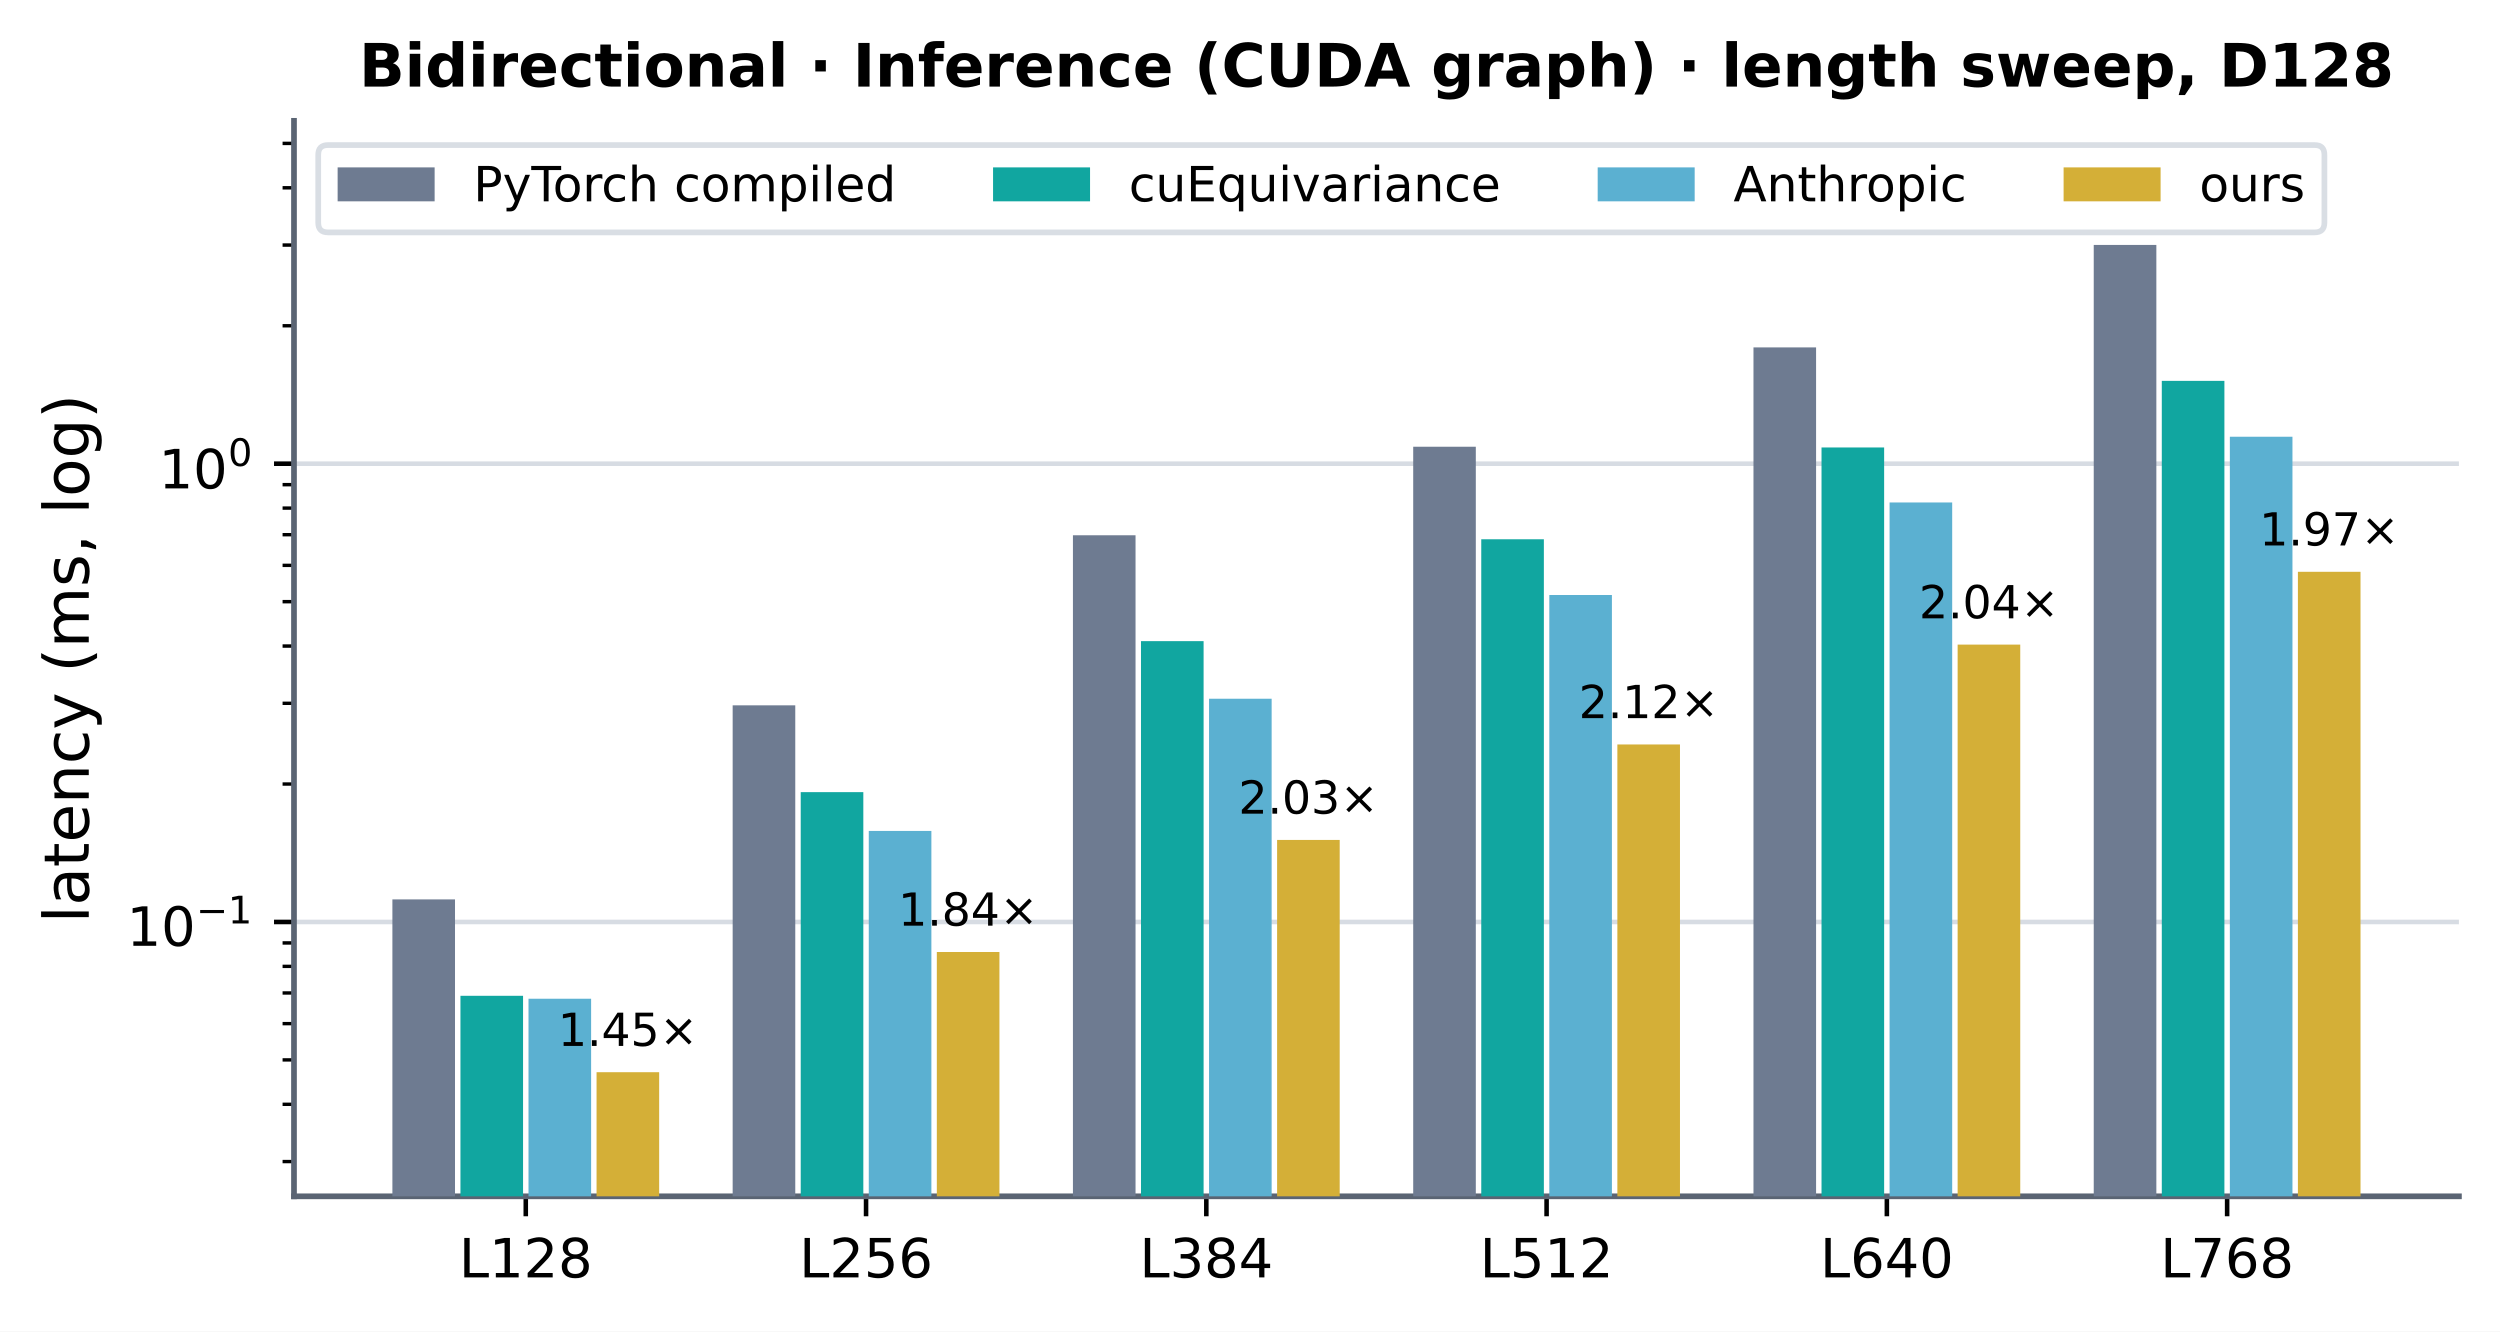
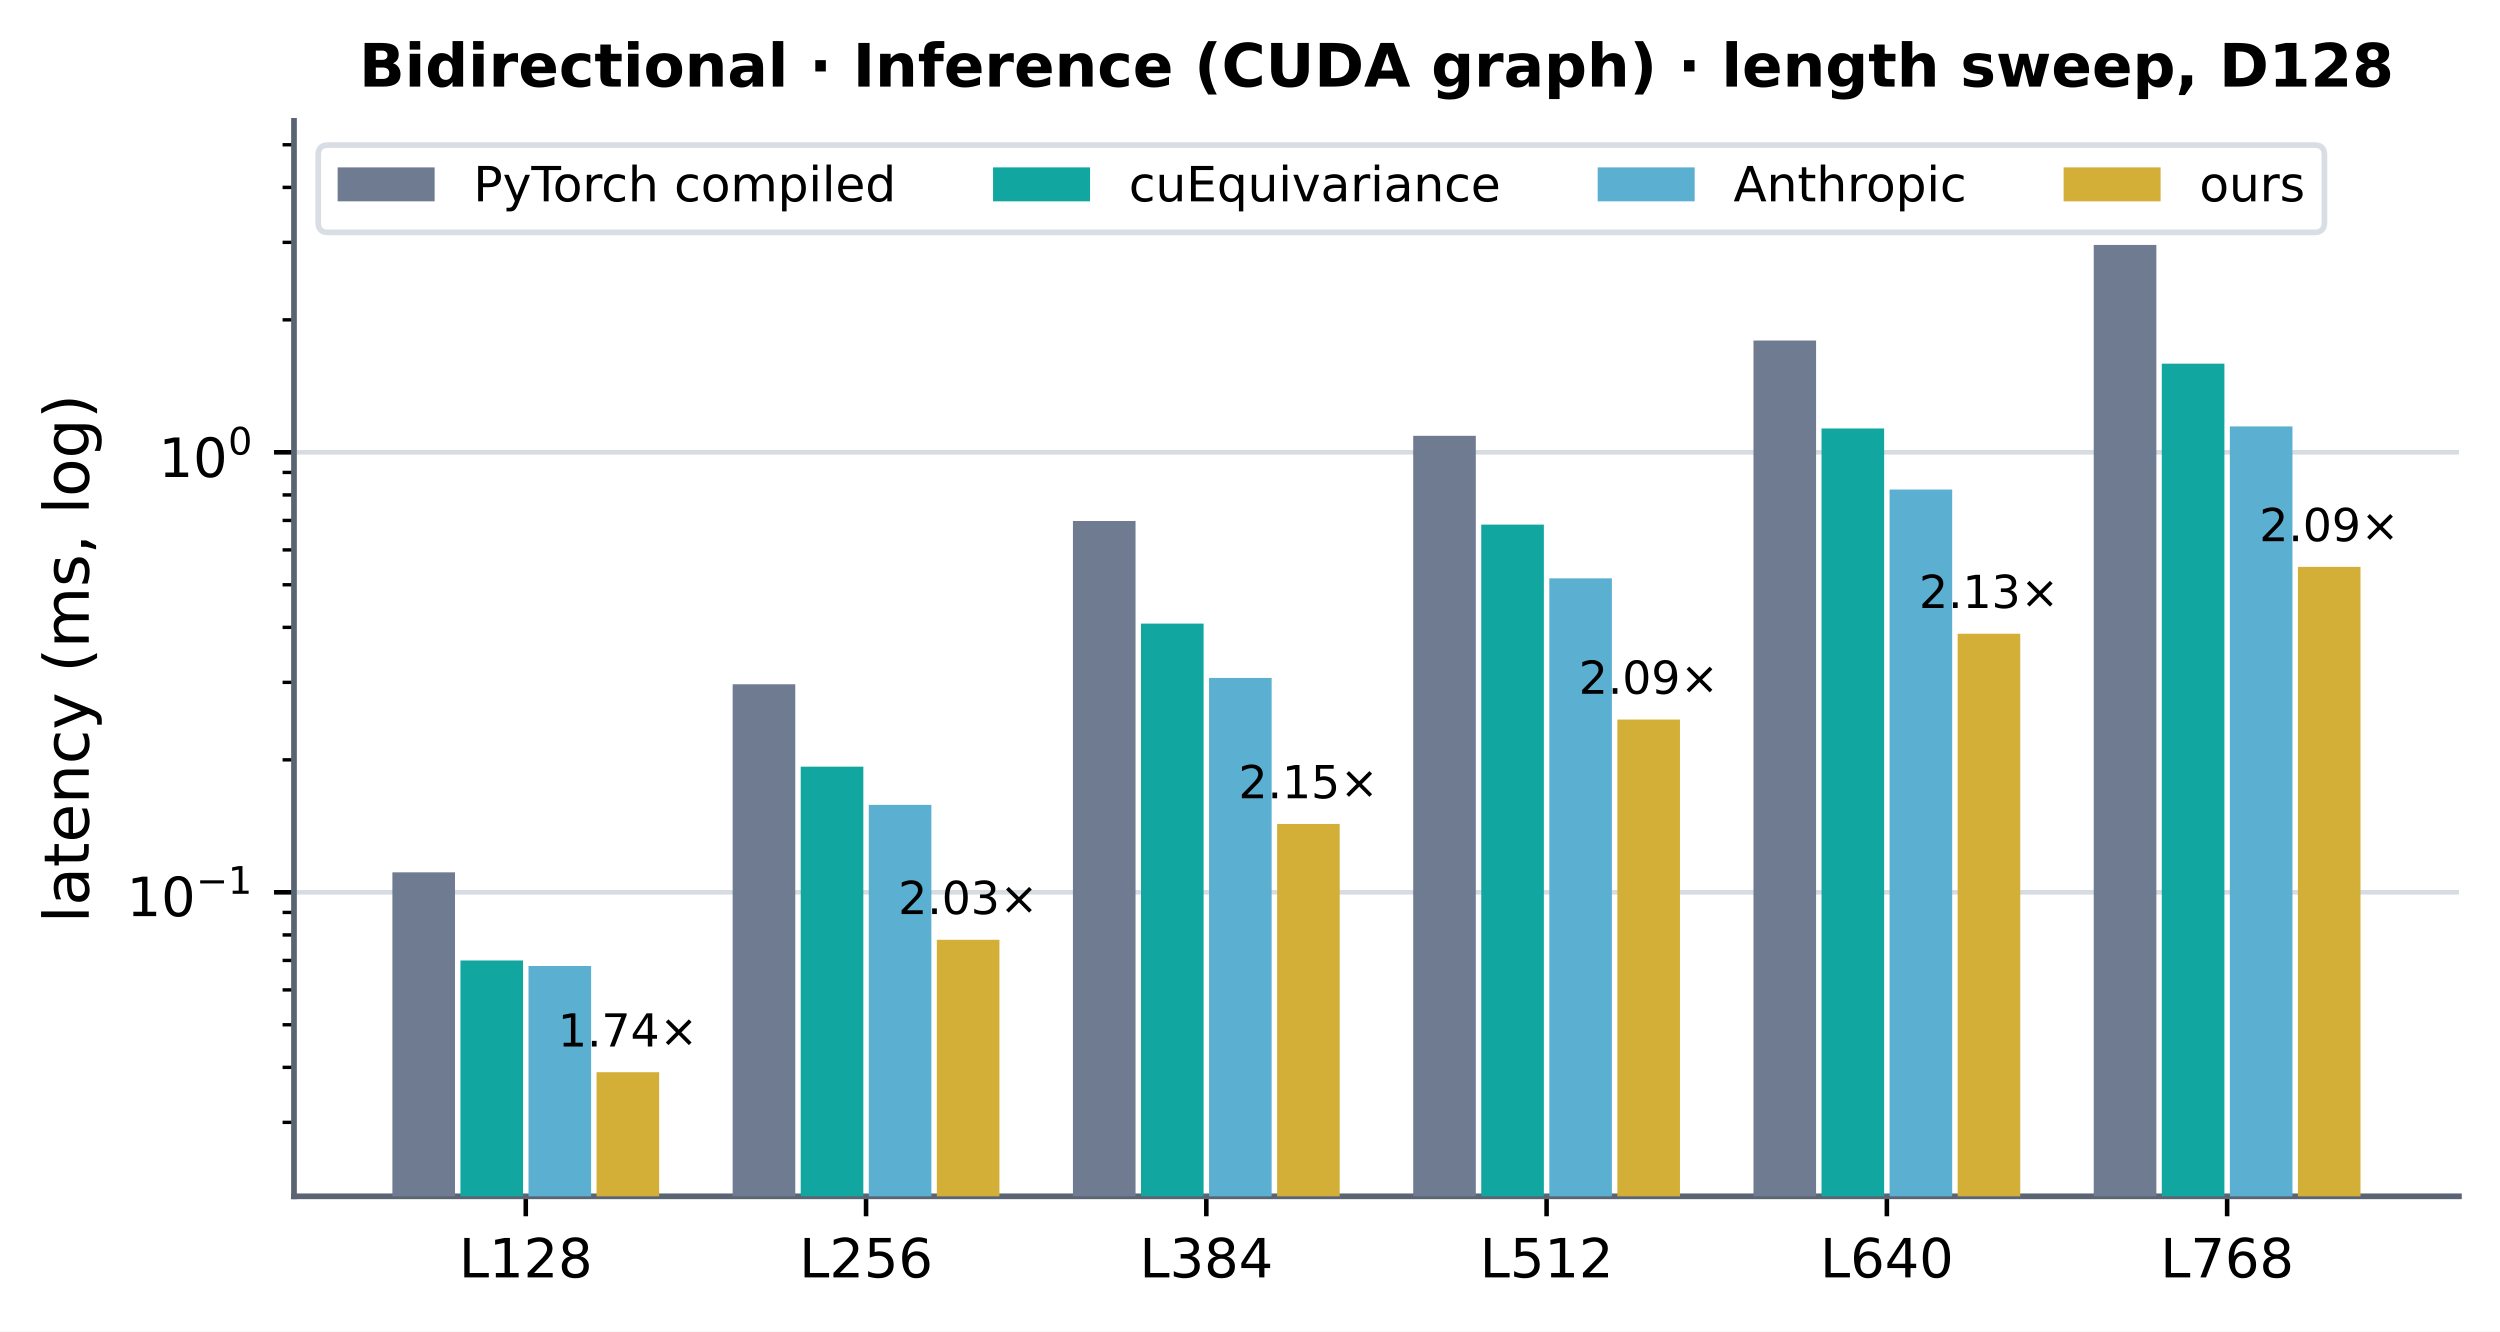
<svg xmlns="http://www.w3.org/2000/svg" xmlns:xlink="http://www.w3.org/1999/xlink" width="438.166pt" height="233.374pt" viewBox="0 0 438.166 233.374" version="1.1">
  <defs>
    <style type="text/css">*{stroke-linejoin: round; stroke-linecap: butt}</style>
  </defs>
  <g id="figure_1">
    <g id="patch_1">
      <path d="M 0 233.374  L 438.166 233.374  L 438.166 0  L 0 0  z " style="fill: #ffffff" />
    </g>
    <g id="axes_1">
      <g id="patch_2">
        <path d="M 51.526 209.674  L 430.966 209.674  L 430.966 21.178  L 51.526 21.178  z " style="fill: #ffffff" />
      </g>
      <g id="matplotlib.axis_1">
        <g id="xtick_1">
          <g id="line2d_1">
            <defs>
-               <path id="m8945cf960c" d="M 0 0  L 0 3.5  " style="stroke: #000000; stroke-width: 0.8" />
+               <path id="m6fc17b2d14" d="M 0 0  L 0 3.5  " style="stroke: #000000; stroke-width: 0.8" />
            </defs>
            <g>
-               <use xlink:href="#m8945cf960c" x="92.151" y="209.674" style="stroke: #000000; stroke-width: 0.8" />
+               <use xlink:href="#m6fc17b2d14" x="92.151" y="209.674" style="stroke: #000000; stroke-width: 0.8" />
            </g>
          </g>
          <g id="text_1">
            <text style="font-size: 9.5px; font-family: 'DejaVu Sans', 'Arial', 'Helvetica', sans-serif; text-anchor: middle" x="92.151" y="223.892" transform="rotate(-0 92.15118 223.8921)">L128</text>
          </g>
        </g>
        <g id="xtick_2">
          <g id="line2d_2">
            <g>
-               <use xlink:href="#m8945cf960c" x="151.789" y="209.674" style="stroke: #000000; stroke-width: 0.8" />
+               <use xlink:href="#m6fc17b2d14" x="151.789" y="209.674" style="stroke: #000000; stroke-width: 0.8" />
            </g>
          </g>
          <g id="text_2">
            <text style="font-size: 9.5px; font-family: 'DejaVu Sans', 'Arial', 'Helvetica', sans-serif; text-anchor: middle" x="151.789" y="223.892" transform="rotate(-0 151.7891 223.8921)">L256</text>
          </g>
        </g>
        <g id="xtick_3">
          <g id="line2d_3">
            <g>
-               <use xlink:href="#m8945cf960c" x="211.427" y="209.674" style="stroke: #000000; stroke-width: 0.8" />
+               <use xlink:href="#m6fc17b2d14" x="211.427" y="209.674" style="stroke: #000000; stroke-width: 0.8" />
            </g>
          </g>
          <g id="text_3">
            <text style="font-size: 9.5px; font-family: 'DejaVu Sans', 'Arial', 'Helvetica', sans-serif; text-anchor: middle" x="211.427" y="223.892" transform="rotate(-0 211.4269 223.8921)">L384</text>
          </g>
        </g>
        <g id="xtick_4">
          <g id="line2d_4">
            <g>
-               <use xlink:href="#m8945cf960c" x="271.065" y="209.674" style="stroke: #000000; stroke-width: 0.8" />
+               <use xlink:href="#m6fc17b2d14" x="271.065" y="209.674" style="stroke: #000000; stroke-width: 0.8" />
            </g>
          </g>
          <g id="text_4">
            <text style="font-size: 9.5px; font-family: 'DejaVu Sans', 'Arial', 'Helvetica', sans-serif; text-anchor: middle" x="271.065" y="223.892" transform="rotate(-0 271.0648 223.8921)">L512</text>
          </g>
        </g>
        <g id="xtick_5">
          <g id="line2d_5">
            <g>
-               <use xlink:href="#m8945cf960c" x="330.703" y="209.674" style="stroke: #000000; stroke-width: 0.8" />
+               <use xlink:href="#m6fc17b2d14" x="330.703" y="209.674" style="stroke: #000000; stroke-width: 0.8" />
            </g>
          </g>
          <g id="text_5">
            <text style="font-size: 9.5px; font-family: 'DejaVu Sans', 'Arial', 'Helvetica', sans-serif; text-anchor: middle" x="330.703" y="223.892" transform="rotate(-0 330.7027 223.8921)">L640</text>
          </g>
        </g>
        <g id="xtick_6">
          <g id="line2d_6">
            <g>
-               <use xlink:href="#m8945cf960c" x="390.341" y="209.674" style="stroke: #000000; stroke-width: 0.8" />
+               <use xlink:href="#m6fc17b2d14" x="390.341" y="209.674" style="stroke: #000000; stroke-width: 0.8" />
            </g>
          </g>
          <g id="text_6">
            <text style="font-size: 9.5px; font-family: 'DejaVu Sans', 'Arial', 'Helvetica', sans-serif; text-anchor: middle" x="390.341" y="223.892" transform="rotate(-0 390.3405 223.8921)">L768</text>
          </g>
        </g>
      </g>
      <g id="matplotlib.axis_2">
        <g id="ytick_1">
          <g id="line2d_7">
-             <path d="M 51.526 161.589  L 430.966 161.589  " clip-path="url(#p33fa36e190)" style="fill: none; stroke: #d7dce3; stroke-width: 0.8; stroke-linecap: square" />
+             <path d="M 51.526 156.389  L 430.966 156.389  " clip-path="url(#p89bd910483)" style="fill: none; stroke: #d7dce3; stroke-width: 0.8; stroke-linecap: square" />
          </g>
          <g id="line2d_8">
            <defs>
-               <path id="m4b8ae157ae" d="M 0 0  L -3.5 0  " style="stroke: #000000; stroke-width: 0.8" />
+               <path id="m5604135fa1" d="M 0 0  L -3.5 0  " style="stroke: #000000; stroke-width: 0.8" />
            </defs>
            <g>
-               <use xlink:href="#m4b8ae157ae" x="51.526" y="161.589" style="stroke: #000000; stroke-width: 0.8" />
+               <use xlink:href="#m5604135fa1" x="51.526" y="156.389" style="stroke: #000000; stroke-width: 0.8" />
            </g>
          </g>
          <g id="text_7">
-             <g transform="translate(22.20086 166.0063)">
+             <g transform="translate(22.20086 160.8066)">
              <text>
                <tspan x="0" y="-0.231" style="font-size: 9.5px; font-family: 'DejaVu Sans'">1</tspan>
                <tspan x="6.044" y="-0.231" style="font-size: 9.5px; font-family: 'DejaVu Sans'">0</tspan>
                <tspan x="12.179" y="-4.155" style="font-size: 6.65px; font-family: 'DejaVu Sans'">−</tspan>
                <tspan x="17.751" y="-4.155" style="font-size: 6.65px; font-family: 'DejaVu Sans'">1</tspan>
              </text>
            </g>
          </g>
        </g>
        <g id="ytick_2">
          <g id="line2d_9">
-             <path d="M 51.526 81.272  L 430.966 81.272  " clip-path="url(#p33fa36e190)" style="fill: none; stroke: #d7dce3; stroke-width: 0.8; stroke-linecap: square" />
+             <path d="M 51.526 79.272  L 430.966 79.272  " clip-path="url(#p89bd910483)" style="fill: none; stroke: #d7dce3; stroke-width: 0.8; stroke-linecap: square" />
          </g>
          <g id="line2d_10">
            <g>
-               <use xlink:href="#m4b8ae157ae" x="51.526" y="81.272" style="stroke: #000000; stroke-width: 0.8" />
+               <use xlink:href="#m5604135fa1" x="51.526" y="79.272" style="stroke: #000000; stroke-width: 0.8" />
            </g>
          </g>
          <g id="text_8">
-             <g transform="translate(27.80586 85.73699)">
+             <g transform="translate(27.80586 83.73736)">
              <text>
                <tspan x="0" y="-0.144" style="font-size: 9.5px; font-family: 'DejaVu Sans'">1</tspan>
                <tspan x="6.044" y="-0.144" style="font-size: 9.5px; font-family: 'DejaVu Sans'">0</tspan>
                <tspan x="12.179" y="-4.067" style="font-size: 6.65px; font-family: 'DejaVu Sans'">0</tspan>
              </text>
            </g>
          </g>
        </g>
        <g id="ytick_3">
          <g id="line2d_11">
            <defs>
-               <path id="m62ed8bde2d" d="M 0 0  L -2 0  " style="stroke: #000000; stroke-width: 0.6" />
+               <path id="m21d3a1431b" d="M 0 0  L -2 0  " style="stroke: #000000; stroke-width: 0.6" />
            </defs>
            <g>
-               <use xlink:href="#m62ed8bde2d" x="51.526" y="203.585" style="stroke: #000000; stroke-width: 0.6" />
+               <use xlink:href="#m21d3a1431b" x="51.526" y="196.712" style="stroke: #000000; stroke-width: 0.6" />
            </g>
          </g>
        </g>
        <g id="ytick_4">
          <g id="line2d_12">
            <g>
-               <use xlink:href="#m62ed8bde2d" x="51.526" y="193.55" style="stroke: #000000; stroke-width: 0.6" />
+               <use xlink:href="#m21d3a1431b" x="51.526" y="187.077" style="stroke: #000000; stroke-width: 0.6" />
            </g>
          </g>
        </g>
        <g id="ytick_5">
          <g id="line2d_13">
            <g>
-               <use xlink:href="#m62ed8bde2d" x="51.526" y="185.767" style="stroke: #000000; stroke-width: 0.6" />
+               <use xlink:href="#m21d3a1431b" x="51.526" y="179.604" style="stroke: #000000; stroke-width: 0.6" />
            </g>
          </g>
        </g>
        <g id="ytick_6">
          <g id="line2d_14">
            <g>
-               <use xlink:href="#m62ed8bde2d" x="51.526" y="179.407" style="stroke: #000000; stroke-width: 0.6" />
+               <use xlink:href="#m21d3a1431b" x="51.526" y="173.497" style="stroke: #000000; stroke-width: 0.6" />
            </g>
          </g>
        </g>
        <g id="ytick_7">
          <g id="line2d_15">
            <g>
-               <use xlink:href="#m62ed8bde2d" x="51.526" y="174.03" style="stroke: #000000; stroke-width: 0.6" />
+               <use xlink:href="#m21d3a1431b" x="51.526" y="168.335" style="stroke: #000000; stroke-width: 0.6" />
            </g>
          </g>
        </g>
        <g id="ytick_8">
          <g id="line2d_16">
            <g>
-               <use xlink:href="#m62ed8bde2d" x="51.526" y="169.372" style="stroke: #000000; stroke-width: 0.6" />
+               <use xlink:href="#m21d3a1431b" x="51.526" y="163.862" style="stroke: #000000; stroke-width: 0.6" />
            </g>
          </g>
        </g>
        <g id="ytick_9">
          <g id="line2d_17">
            <g>
-               <use xlink:href="#m62ed8bde2d" x="51.526" y="165.264" style="stroke: #000000; stroke-width: 0.6" />
+               <use xlink:href="#m21d3a1431b" x="51.526" y="159.918" style="stroke: #000000; stroke-width: 0.6" />
            </g>
          </g>
        </g>
        <g id="ytick_10">
          <g id="line2d_18">
            <g>
-               <use xlink:href="#m62ed8bde2d" x="51.526" y="137.411" style="stroke: #000000; stroke-width: 0.6" />
+               <use xlink:href="#m21d3a1431b" x="51.526" y="133.175" style="stroke: #000000; stroke-width: 0.6" />
            </g>
          </g>
        </g>
        <g id="ytick_11">
          <g id="line2d_19">
            <g>
-               <use xlink:href="#m62ed8bde2d" x="51.526" y="123.268" style="stroke: #000000; stroke-width: 0.6" />
+               <use xlink:href="#m21d3a1431b" x="51.526" y="119.595" style="stroke: #000000; stroke-width: 0.6" />
            </g>
          </g>
        </g>
        <g id="ytick_12">
          <g id="line2d_20">
            <g>
-               <use xlink:href="#m62ed8bde2d" x="51.526" y="113.233" style="stroke: #000000; stroke-width: 0.6" />
+               <use xlink:href="#m21d3a1431b" x="51.526" y="109.96" style="stroke: #000000; stroke-width: 0.6" />
            </g>
          </g>
        </g>
        <g id="ytick_13">
          <g id="line2d_21">
            <g>
-               <use xlink:href="#m62ed8bde2d" x="51.526" y="105.45" style="stroke: #000000; stroke-width: 0.6" />
+               <use xlink:href="#m21d3a1431b" x="51.526" y="102.487" style="stroke: #000000; stroke-width: 0.6" />
            </g>
          </g>
        </g>
        <g id="ytick_14">
          <g id="line2d_22">
            <g>
-               <use xlink:href="#m62ed8bde2d" x="51.526" y="99.09" style="stroke: #000000; stroke-width: 0.6" />
+               <use xlink:href="#m21d3a1431b" x="51.526" y="96.381" style="stroke: #000000; stroke-width: 0.6" />
            </g>
          </g>
        </g>
        <g id="ytick_15">
          <g id="line2d_23">
            <g>
-               <use xlink:href="#m62ed8bde2d" x="51.526" y="93.713" style="stroke: #000000; stroke-width: 0.6" />
+               <use xlink:href="#m21d3a1431b" x="51.526" y="91.218" style="stroke: #000000; stroke-width: 0.6" />
            </g>
          </g>
        </g>
        <g id="ytick_16">
          <g id="line2d_24">
            <g>
-               <use xlink:href="#m62ed8bde2d" x="51.526" y="89.055" style="stroke: #000000; stroke-width: 0.6" />
+               <use xlink:href="#m21d3a1431b" x="51.526" y="86.746" style="stroke: #000000; stroke-width: 0.6" />
            </g>
          </g>
        </g>
        <g id="ytick_17">
          <g id="line2d_25">
            <g>
-               <use xlink:href="#m62ed8bde2d" x="51.526" y="84.947" style="stroke: #000000; stroke-width: 0.6" />
+               <use xlink:href="#m21d3a1431b" x="51.526" y="82.801" style="stroke: #000000; stroke-width: 0.6" />
            </g>
          </g>
        </g>
        <g id="ytick_18">
          <g id="line2d_26">
            <g>
-               <use xlink:href="#m62ed8bde2d" x="51.526" y="57.094" style="stroke: #000000; stroke-width: 0.6" />
+               <use xlink:href="#m21d3a1431b" x="51.526" y="56.058" style="stroke: #000000; stroke-width: 0.6" />
            </g>
          </g>
        </g>
        <g id="ytick_19">
          <g id="line2d_27">
            <g>
-               <use xlink:href="#m62ed8bde2d" x="51.526" y="42.951" style="stroke: #000000; stroke-width: 0.6" />
+               <use xlink:href="#m21d3a1431b" x="51.526" y="42.478" style="stroke: #000000; stroke-width: 0.6" />
            </g>
          </g>
        </g>
        <g id="ytick_20">
          <g id="line2d_28">
            <g>
-               <use xlink:href="#m62ed8bde2d" x="51.526" y="32.916" style="stroke: #000000; stroke-width: 0.6" />
+               <use xlink:href="#m21d3a1431b" x="51.526" y="32.843" style="stroke: #000000; stroke-width: 0.6" />
            </g>
          </g>
        </g>
        <g id="ytick_21">
          <g id="line2d_29">
            <g>
-               <use xlink:href="#m62ed8bde2d" x="51.526" y="25.133" style="stroke: #000000; stroke-width: 0.6" />
+               <use xlink:href="#m21d3a1431b" x="51.526" y="25.37" style="stroke: #000000; stroke-width: 0.6" />
            </g>
          </g>
        </g>
        <g id="text_9">
          <text style="font-size: 11px; font-family: 'DejaVu Sans', 'Arial', 'Helvetica', sans-serif; text-anchor: middle" x="15.558" y="115.426" transform="rotate(-90 15.55828 115.4264)">latency (ms, log)</text>
        </g>
      </g>
      <g id="patch_3">
        <path d="M 51.526 209.674  L 51.526 21.178  " style="fill: none; stroke: #5a6473; stroke-linejoin: miter; stroke-linecap: square" />
      </g>
      <g id="patch_4">
        <path d="M 51.526 209.674  L 430.966 209.674  " style="fill: none; stroke: #5a6473; stroke-linejoin: miter; stroke-linecap: square" />
      </g>
      <g id="patch_5">
-         <path d="M 68.773 80398.057  L 79.747 80398.057  L 79.747 157.636  L 68.773 157.636  z " clip-path="url(#p33fa36e190)" style="fill: #6e7b91" />
+         <path d="M 68.773 77195.98  L 79.747 77195.98  L 79.747 152.894  L 68.773 152.894  z " clip-path="url(#p89bd910483)" style="fill: #6e7b91" />
      </g>
      <g id="patch_6">
-         <path d="M 128.411 80398.057  L 139.384 80398.057  L 139.384 123.618  L 128.411 123.618  z " clip-path="url(#p33fa36e190)" style="fill: #6e7b91" />
+         <path d="M 128.411 77195.98  L 139.384 77195.98  L 139.384 119.932  L 128.411 119.932  z " clip-path="url(#p89bd910483)" style="fill: #6e7b91" />
      </g>
      <g id="patch_7">
-         <path d="M 188.049 80398.057  L 199.022 80398.057  L 199.022 93.813  L 188.049 93.813  z " clip-path="url(#p33fa36e190)" style="fill: #6e7b91" />
+         <path d="M 188.049 77195.98  L 199.022 77195.98  L 199.022 91.314  L 188.049 91.314  z " clip-path="url(#p89bd910483)" style="fill: #6e7b91" />
      </g>
      <g id="patch_8">
-         <path d="M 247.687 80398.057  L 258.66 80398.057  L 258.66 78.298  L 247.687 78.298  z " clip-path="url(#p33fa36e190)" style="fill: #6e7b91" />
+         <path d="M 247.687 77195.98  L 258.66 77195.98  L 258.66 76.386  L 247.687 76.386  z " clip-path="url(#p89bd910483)" style="fill: #6e7b91" />
      </g>
      <g id="patch_9">
-         <path d="M 307.325 80398.057  L 318.298 80398.057  L 318.298 60.886  L 307.325 60.886  z " clip-path="url(#p33fa36e190)" style="fill: #6e7b91" />
+         <path d="M 307.325 77195.98  L 318.298 77195.98  L 318.298 59.68  L 307.325 59.68  z " clip-path="url(#p89bd910483)" style="fill: #6e7b91" />
      </g>
      <g id="patch_10">
-         <path d="M 366.962 80398.057  L 377.936 80398.057  L 377.936 42.928  L 366.962 42.928  z " clip-path="url(#p33fa36e190)" style="fill: #6e7b91" />
+         <path d="M 366.962 77195.98  L 377.936 77195.98  L 377.936 42.928  L 366.962 42.928  z " clip-path="url(#p89bd910483)" style="fill: #6e7b91" />
      </g>
      <g id="patch_11">
-         <path d="M 80.701 80398.057  L 91.674 80398.057  L 91.674 174.532  L 80.701 174.532  z " clip-path="url(#p33fa36e190)" style="fill: #11a6a0" />
+         <path d="M 80.701 77195.98  L 91.674 77195.98  L 91.674 168.335  L 80.701 168.335  z " clip-path="url(#p89bd910483)" style="fill: #11a6a0" />
      </g>
      <g id="patch_12">
-         <path d="M 140.339 80398.057  L 151.312 80398.057  L 151.312 138.835  L 140.339 138.835  z " clip-path="url(#p33fa36e190)" style="fill: #11a6a0" />
+         <path d="M 140.339 77195.98  L 151.312 77195.98  L 151.312 134.368  L 140.339 134.368  z " clip-path="url(#p89bd910483)" style="fill: #11a6a0" />
      </g>
      <g id="patch_13">
-         <path d="M 199.976 80398.057  L 210.95 80398.057  L 210.95 112.372  L 199.976 112.372  z " clip-path="url(#p33fa36e190)" style="fill: #11a6a0" />
+         <path d="M 199.976 77195.98  L 210.95 77195.98  L 210.95 109.297  L 199.976 109.297  z " clip-path="url(#p89bd910483)" style="fill: #11a6a0" />
      </g>
      <g id="patch_14">
-         <path d="M 259.614 80398.057  L 270.588 80398.057  L 270.588 94.52  L 259.614 94.52  z " clip-path="url(#p33fa36e190)" style="fill: #11a6a0" />
+         <path d="M 259.614 77195.98  L 270.588 77195.98  L 270.588 91.943  L 259.614 91.943  z " clip-path="url(#p89bd910483)" style="fill: #11a6a0" />
      </g>
      <g id="patch_15">
-         <path d="M 319.252 80398.057  L 330.226 80398.057  L 330.226 78.426  L 319.252 78.426  z " clip-path="url(#p33fa36e190)" style="fill: #11a6a0" />
+         <path d="M 319.252 77195.98  L 330.226 77195.98  L 330.226 75.09  L 319.252 75.09  z " clip-path="url(#p89bd910483)" style="fill: #11a6a0" />
      </g>
      <g id="patch_16">
-         <path d="M 378.89 80398.057  L 389.863 80398.057  L 389.863 66.759  L 378.89 66.759  z " clip-path="url(#p33fa36e190)" style="fill: #11a6a0" />
+         <path d="M 378.89 77195.98  L 389.863 77195.98  L 389.863 63.741  L 378.89 63.741  z " clip-path="url(#p89bd910483)" style="fill: #11a6a0" />
      </g>
      <g id="patch_17">
-         <path d="M 92.628 80398.057  L 103.602 80398.057  L 103.602 175.041  L 92.628 175.041  z " clip-path="url(#p33fa36e190)" style="fill: #5bb0d1" />
+         <path d="M 92.628 77195.98  L 103.602 77195.98  L 103.602 169.305  L 92.628 169.305  z " clip-path="url(#p89bd910483)" style="fill: #5bb0d1" />
      </g>
      <g id="patch_18">
-         <path d="M 152.266 80398.057  L 163.24 80398.057  L 163.24 145.633  L 152.266 145.633  z " clip-path="url(#p33fa36e190)" style="fill: #5bb0d1" />
+         <path d="M 152.266 77195.98  L 163.24 77195.98  L 163.24 141.069  L 152.266 141.069  z " clip-path="url(#p89bd910483)" style="fill: #5bb0d1" />
      </g>
      <g id="patch_19">
-         <path d="M 211.904 80398.057  L 222.877 80398.057  L 222.877 122.463  L 211.904 122.463  z " clip-path="url(#p33fa36e190)" style="fill: #5bb0d1" />
+         <path d="M 211.904 77195.98  L 222.877 77195.98  L 222.877 118.823  L 211.904 118.823  z " clip-path="url(#p89bd910483)" style="fill: #5bb0d1" />
      </g>
      <g id="patch_20">
-         <path d="M 271.542 80398.057  L 282.515 80398.057  L 282.515 104.284  L 271.542 104.284  z " clip-path="url(#p33fa36e190)" style="fill: #5bb0d1" />
+         <path d="M 271.542 77195.98  L 282.515 77195.98  L 282.515 101.367  L 271.542 101.367  z " clip-path="url(#p89bd910483)" style="fill: #5bb0d1" />
      </g>
      <g id="patch_21">
-         <path d="M 331.18 80398.057  L 342.153 80398.057  L 342.153 88.067  L 331.18 88.067  z " clip-path="url(#p33fa36e190)" style="fill: #5bb0d1" />
+         <path d="M 331.18 77195.98  L 342.153 77195.98  L 342.153 85.796  L 331.18 85.796  z " clip-path="url(#p89bd910483)" style="fill: #5bb0d1" />
      </g>
      <g id="patch_22">
-         <path d="M 390.818 80398.057  L 401.791 80398.057  L 401.791 76.549  L 390.818 76.549  z " clip-path="url(#p33fa36e190)" style="fill: #5bb0d1" />
+         <path d="M 390.818 77195.98  L 401.791 77195.98  L 401.791 74.737  L 390.818 74.737  z " clip-path="url(#p89bd910483)" style="fill: #5bb0d1" />
      </g>
      <g id="patch_23">
-         <path d="M 104.556 80398.057  L 115.529 80398.057  L 115.529 187.925  L 104.556 187.925  z " clip-path="url(#p33fa36e190)" style="fill: #d4af37" />
+         <path d="M 104.556 77195.98  L 115.529 77195.98  L 115.529 187.925  L 104.556 187.925  z " clip-path="url(#p89bd910483)" style="fill: #d4af37" />
      </g>
      <g id="patch_24">
-         <path d="M 164.194 80398.057  L 175.167 80398.057  L 175.167 166.85  L 164.194 166.85  z " clip-path="url(#p33fa36e190)" style="fill: #d4af37" />
+         <path d="M 164.194 77195.98  L 175.167 77195.98  L 175.167 164.71  L 164.194 164.71  z " clip-path="url(#p89bd910483)" style="fill: #d4af37" />
      </g>
      <g id="patch_25">
-         <path d="M 223.832 80398.057  L 234.805 80398.057  L 234.805 147.214  L 223.832 147.214  z " clip-path="url(#p33fa36e190)" style="fill: #d4af37" />
+         <path d="M 223.832 77195.98  L 234.805 77195.98  L 234.805 144.41  L 223.832 144.41  z " clip-path="url(#p89bd910483)" style="fill: #d4af37" />
      </g>
      <g id="patch_26">
-         <path d="M 283.469 80398.057  L 294.443 80398.057  L 294.443 130.475  L 283.469 130.475  z " clip-path="url(#p33fa36e190)" style="fill: #d4af37" />
+         <path d="M 283.469 77195.98  L 294.443 77195.98  L 294.443 126.106  L 283.469 126.106  z " clip-path="url(#p89bd910483)" style="fill: #d4af37" />
      </g>
      <g id="patch_27">
-         <path d="M 343.107 80398.057  L 354.081 80398.057  L 354.081 112.973  L 343.107 112.973  z " clip-path="url(#p33fa36e190)" style="fill: #d4af37" />
+         <path d="M 343.107 77195.98  L 354.081 77195.98  L 354.081 111.067  L 343.107 111.067  z " clip-path="url(#p89bd910483)" style="fill: #d4af37" />
      </g>
      <g id="patch_28">
-         <path d="M 402.745 80398.057  L 413.719 80398.057  L 413.719 100.213  L 402.745 100.213  z " clip-path="url(#p33fa36e190)" style="fill: #d4af37" />
+         <path d="M 402.745 77195.98  L 413.719 77195.98  L 413.719 99.356  L 402.745 99.356  z " clip-path="url(#p89bd910483)" style="fill: #d4af37" />
      </g>
      <g id="text_10">
        <text style="font-weight: 700; font-size: 10.5px; font-family: 'DejaVu Sans', 'Arial', 'Helvetica', sans-serif; text-anchor: middle" x="241.246" y="15.178" transform="rotate(-0 241.2459 15.17836)">Bidirectional · Inference (CUDA graph) · length sweep, D128</text>
      </g>
      <g id="text_11">
-         <text style="font-size: 8px; font-family: 'DejaVu Sans', 'Arial', 'Helvetica', sans-serif; text-anchor: middle" x="110.043" y="183.318" transform="rotate(-0 110.0425 183.3185)">1.45×</text>
+         <text style="font-size: 8px; font-family: 'DejaVu Sans', 'Arial', 'Helvetica', sans-serif; text-anchor: middle" x="110.043" y="183.425" transform="rotate(-0 110.0425 183.4254)">1.74×</text>
      </g>
      <g id="text_12">
-         <text style="font-size: 8px; font-family: 'DejaVu Sans', 'Arial', 'Helvetica', sans-serif; text-anchor: middle" x="169.68" y="162.243" transform="rotate(-0 169.6804 162.2433)">1.84×</text>
+         <text style="font-size: 8px; font-family: 'DejaVu Sans', 'Arial', 'Helvetica', sans-serif; text-anchor: middle" x="169.68" y="160.211" transform="rotate(-0 169.6804 160.211)">2.03×</text>
      </g>
      <g id="text_13">
-         <text style="font-size: 8px; font-family: 'DejaVu Sans', 'Arial', 'Helvetica', sans-serif; text-anchor: middle" x="229.318" y="142.608" transform="rotate(-0 229.3183 142.6076)">2.03×</text>
+         <text style="font-size: 8px; font-family: 'DejaVu Sans', 'Arial', 'Helvetica', sans-serif; text-anchor: middle" x="229.318" y="139.911" transform="rotate(-0 229.3183 139.9107)">2.15×</text>
      </g>
      <g id="text_14">
-         <text style="font-size: 8px; font-family: 'DejaVu Sans', 'Arial', 'Helvetica', sans-serif; text-anchor: middle" x="288.956" y="125.869" transform="rotate(-0 288.9562 125.8685)">2.12×</text>
+         <text style="font-size: 8px; font-family: 'DejaVu Sans', 'Arial', 'Helvetica', sans-serif; text-anchor: middle" x="288.956" y="121.606" transform="rotate(-0 288.9562 121.6062)">2.09×</text>
      </g>
      <g id="text_15">
-         <text style="font-size: 8px; font-family: 'DejaVu Sans', 'Arial', 'Helvetica', sans-serif; text-anchor: middle" x="348.594" y="108.366" transform="rotate(-0 348.594 108.3663)">2.04×</text>
+         <text style="font-size: 8px; font-family: 'DejaVu Sans', 'Arial', 'Helvetica', sans-serif; text-anchor: middle" x="348.594" y="106.567" transform="rotate(-0 348.594 106.5673)">2.13×</text>
      </g>
      <g id="text_16">
-         <text style="font-size: 8px; font-family: 'DejaVu Sans', 'Arial', 'Helvetica', sans-serif; text-anchor: middle" x="408.232" y="95.606" transform="rotate(-0 408.2319 95.60624)">1.97×</text>
+         <text style="font-size: 8px; font-family: 'DejaVu Sans', 'Arial', 'Helvetica', sans-serif; text-anchor: middle" x="408.232" y="94.856" transform="rotate(-0 408.2319 94.85628)">2.09×</text>
      </g>
      <g id="legend_1">
        <g id="patch_29">
          <path d="M 57.476 40.729  L 405.69 40.729  Q 407.39 40.729 407.39 39.029  L 407.39 27.128  Q 407.39 25.428 405.69 25.428  L 57.476 25.428  Q 55.776 25.428 55.776 27.128  L 55.776 39.029  Q 55.776 40.729 57.476 40.729  z " style="fill: #ffffff; opacity: 0.95; stroke: #d7dce3; stroke-linejoin: miter" />
        </g>
        <g id="patch_30">
          <path d="M 59.176 35.287  L 76.176 35.287  L 76.176 29.337  L 59.176 29.337  z " style="fill: #6e7b91" />
        </g>
        <g id="text_17">
          <text style="font-size: 8.5px; font-family: 'DejaVu Sans', 'Arial', 'Helvetica', sans-serif; text-anchor: start" x="82.976" y="35.287" transform="rotate(-0 82.97586 35.28703)">PyTorch compiled</text>
        </g>
        <g id="patch_31">
          <path d="M 174.049 35.287  L 191.049 35.287  L 191.049 29.337  L 174.049 29.337  z " style="fill: #11a6a0" />
        </g>
        <g id="text_18">
          <text style="font-size: 8.5px; font-family: 'DejaVu Sans', 'Arial', 'Helvetica', sans-serif; text-anchor: start" x="197.849" y="35.287" transform="rotate(-0 197.8494 35.28703)">cuEquivariance</text>
        </g>
        <g id="patch_32">
          <path d="M 280.02 35.287  L 297.02 35.287  L 297.02 29.337  L 280.02 29.337  z " style="fill: #5bb0d1" />
        </g>
        <g id="text_19">
          <text style="font-size: 8.5px; font-family: 'DejaVu Sans', 'Arial', 'Helvetica', sans-serif; text-anchor: start" x="303.82" y="35.287" transform="rotate(-0 303.8205 35.28703)">Anthropic</text>
        </g>
        <g id="patch_33">
          <path d="M 361.68 35.287  L 378.68 35.287  L 378.68 29.337  L 361.68 29.337  z " style="fill: #d4af37" />
        </g>
        <g id="text_20">
          <text style="font-size: 8.5px; font-family: 'DejaVu Sans', 'Arial', 'Helvetica', sans-serif; text-anchor: start" x="385.48" y="35.287" transform="rotate(-0 385.4802 35.28703)">ours</text>
        </g>
      </g>
    </g>
  </g>
  <defs>
-     <clipPath id="p33fa36e190">
+     <clipPath id="p89bd910483">
      <rect x="51.526" y="21.178" width="379.44" height="188.496" />
    </clipPath>
  </defs>
</svg>
